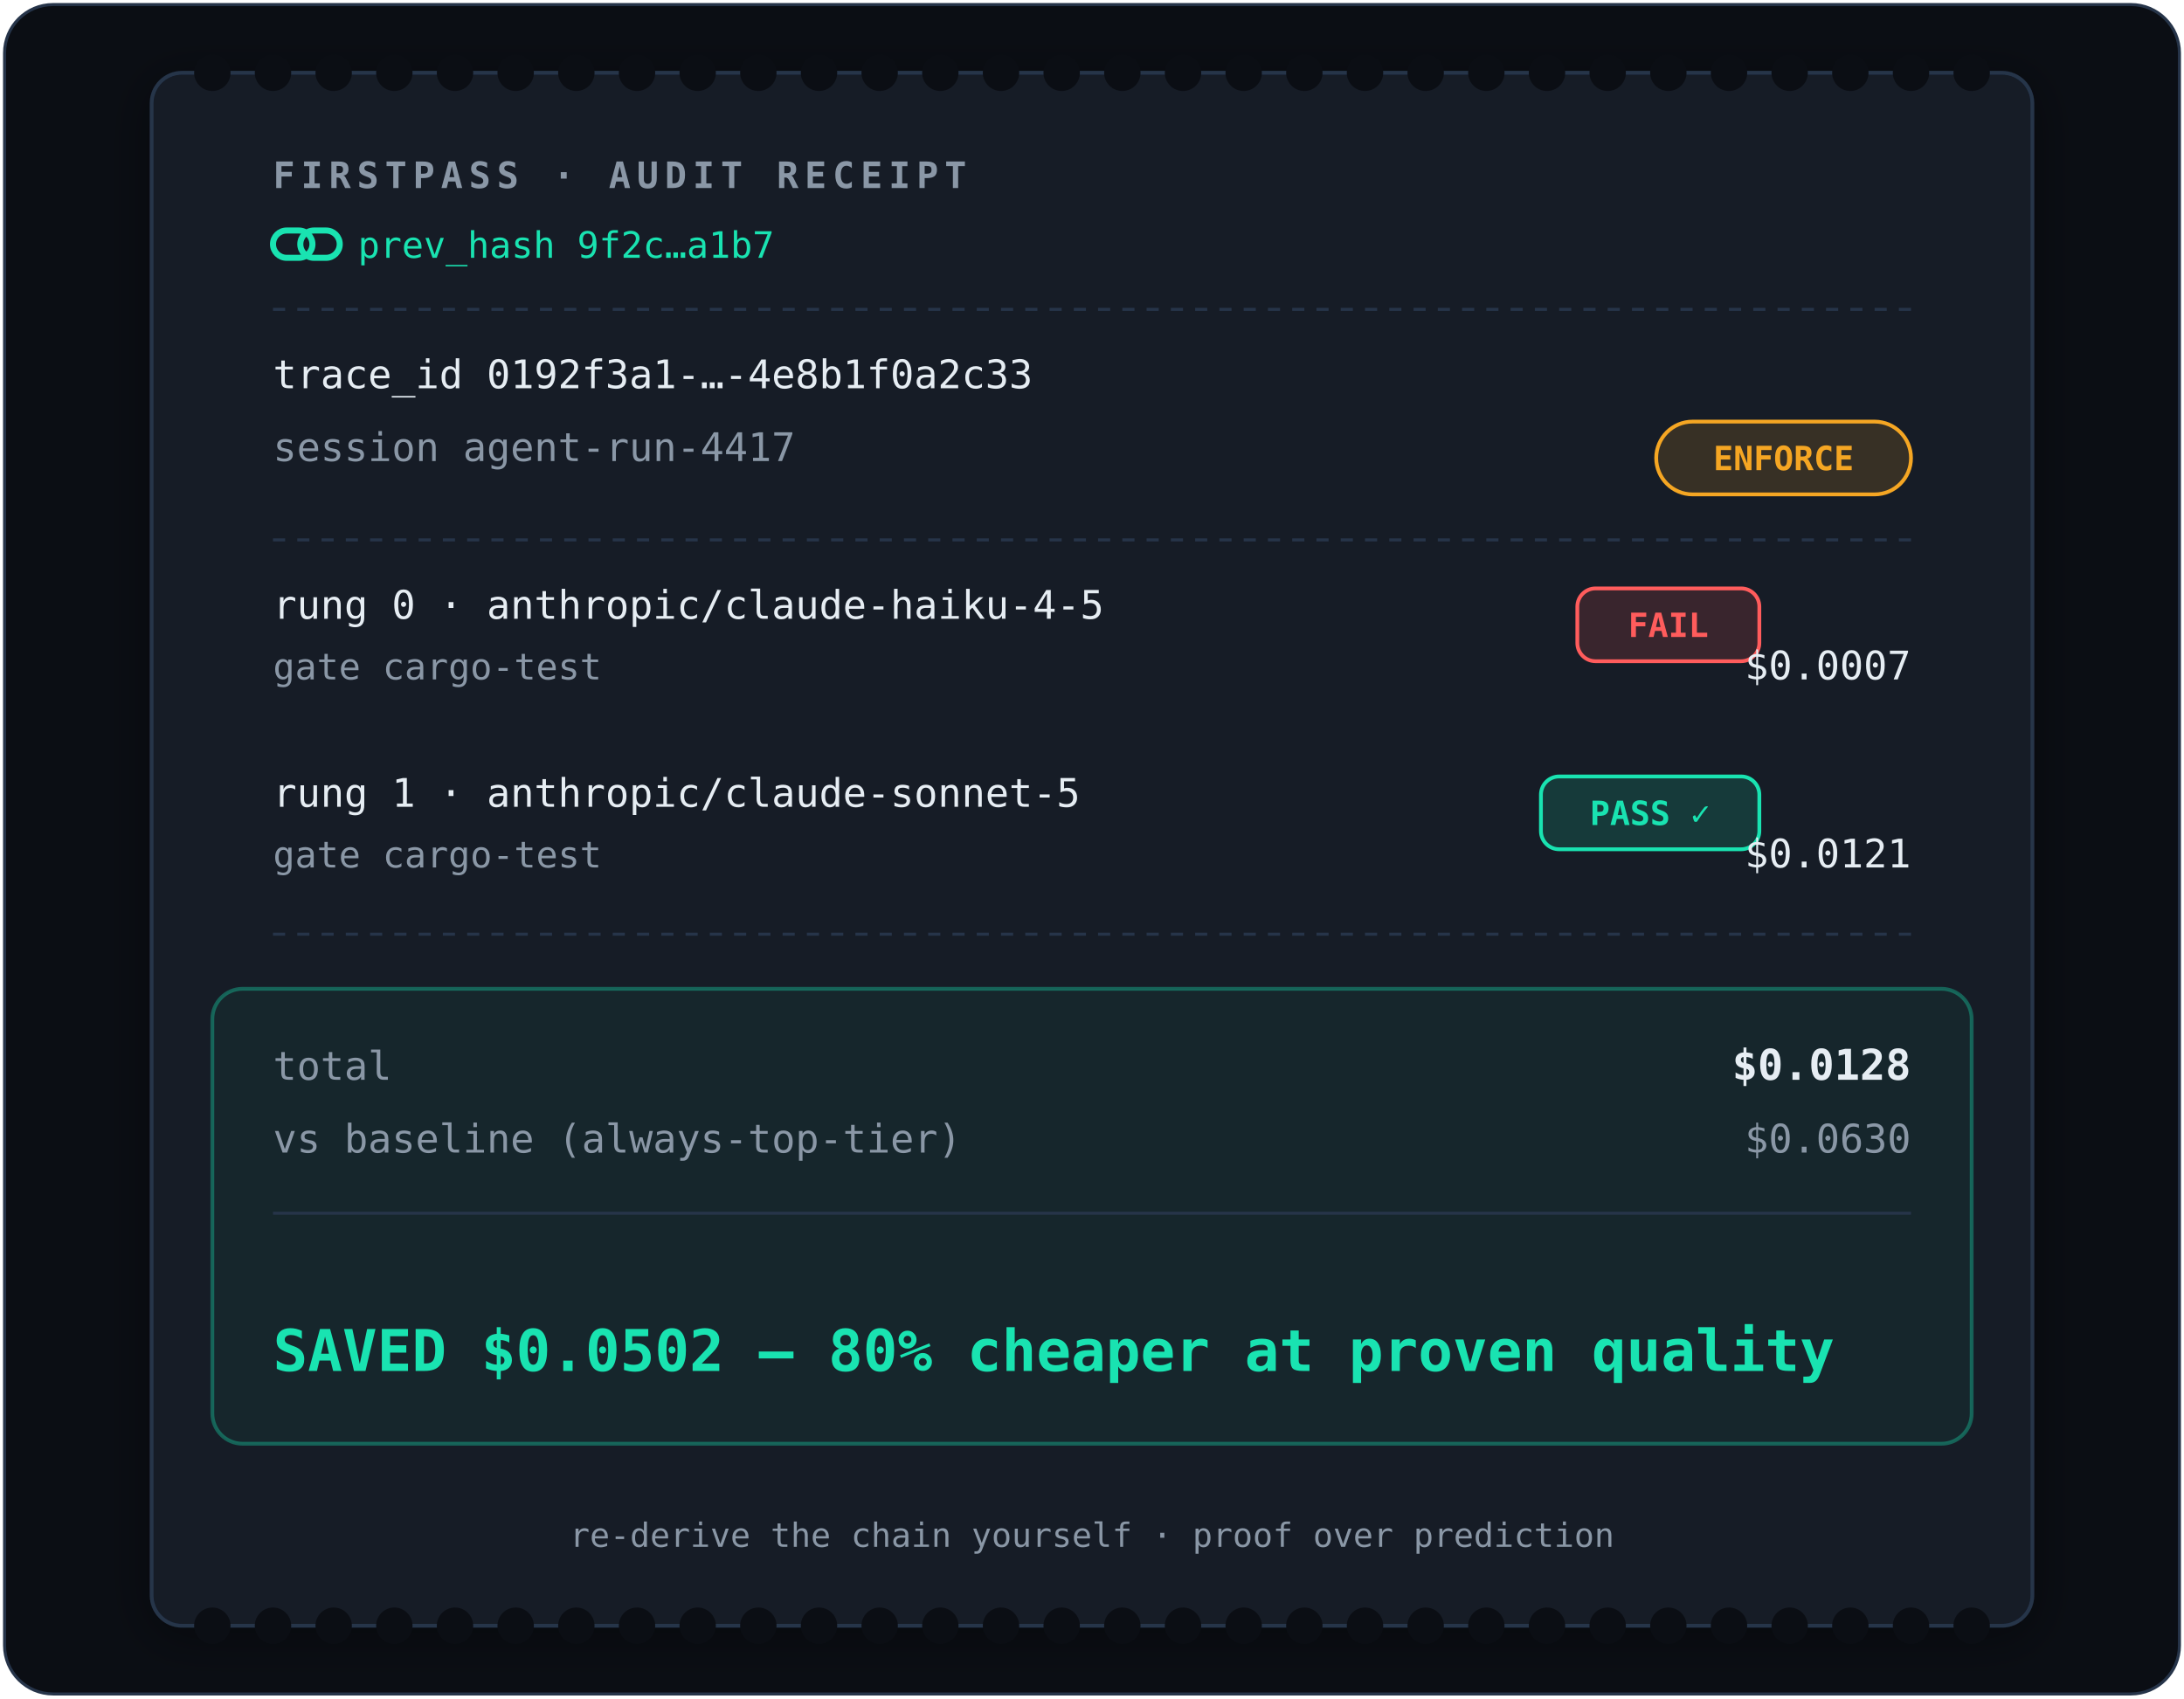
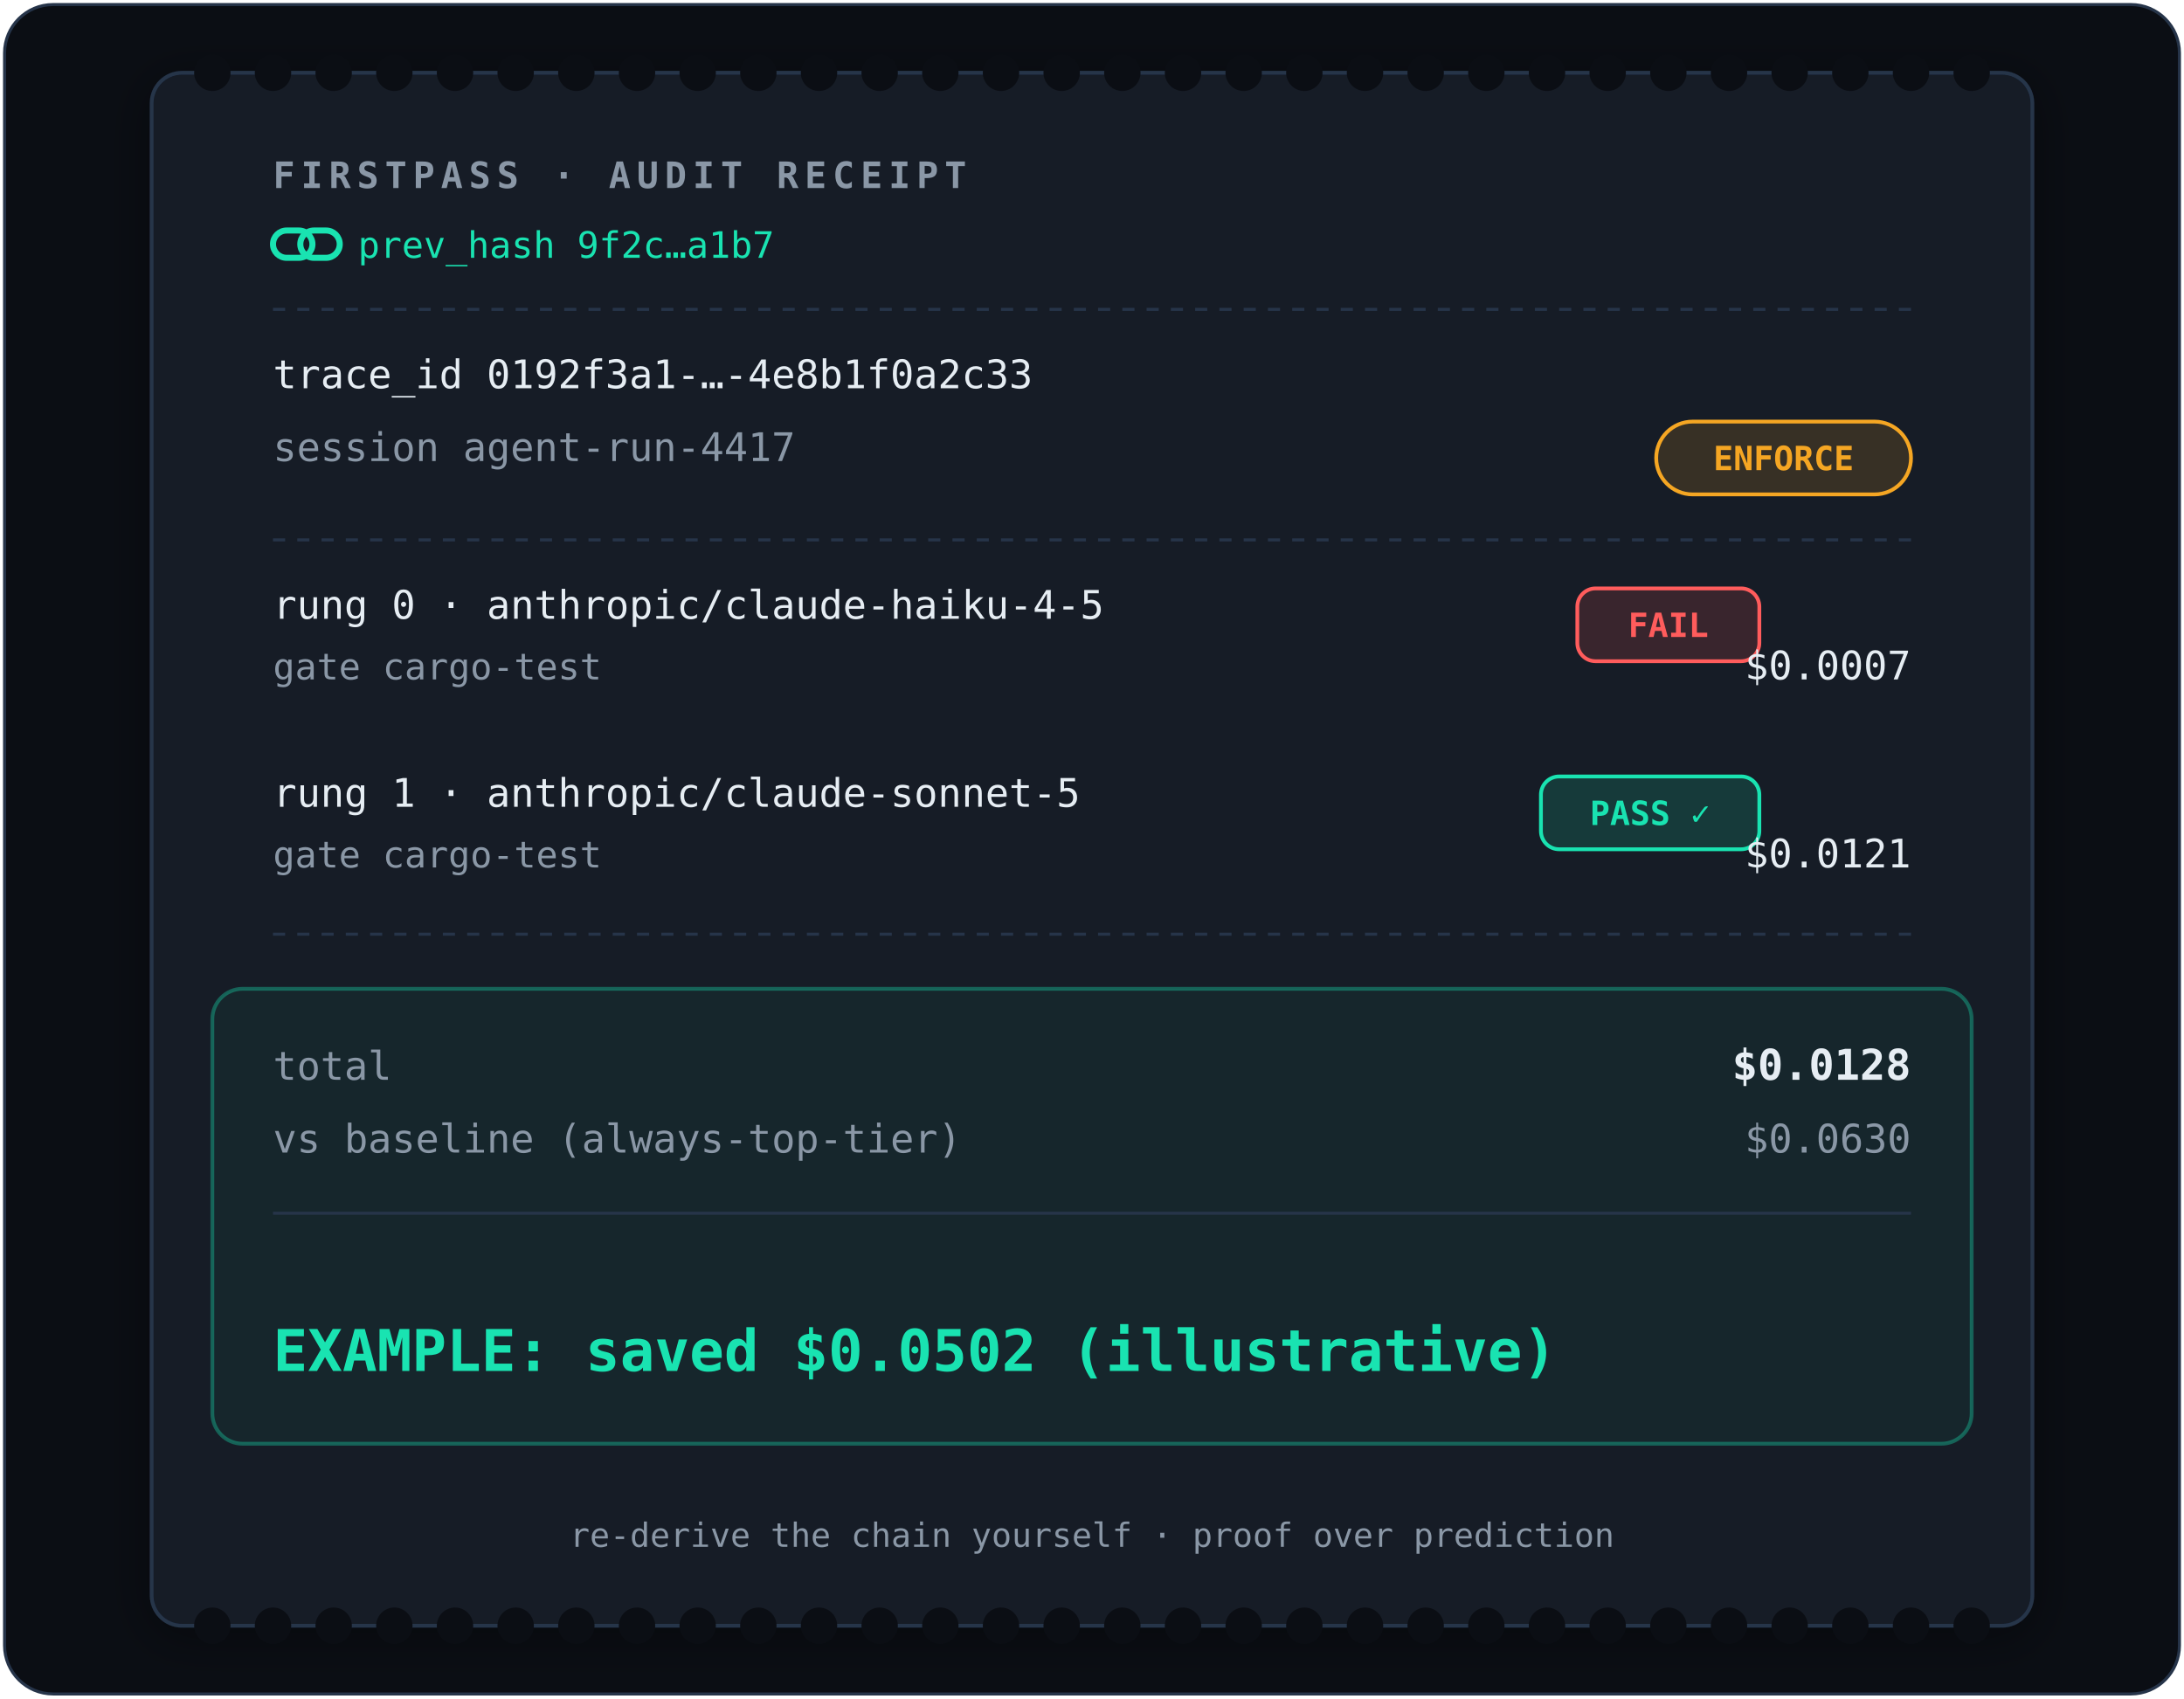
<svg xmlns="http://www.w3.org/2000/svg" viewBox="0 0 720 560" role="img" preserveAspectRatio="xMidYMid meet">
  <defs>
    <filter id="glow" x="-80%" y="-80%" width="260%" height="260%">
      <feGaussianBlur stdDeviation="3" result="blur" />
      <feMerge>
        <feMergeNode in="blur" />
        <feMergeNode in="SourceGraphic" />
      </feMerge>
    </filter>
    <filter id="cardShadow" x="-20%" y="-20%" width="140%" height="140%">
      <feDropShadow dx="0" dy="3" stdDeviation="8" flood-color="#000000" flood-opacity="0.4" />
    </filter>
    <linearGradient id="shimmerGrad" x1="0" y1="0" x2="1" y2="0">
      <stop offset="0" stop-color="#5EEACB" stop-opacity="0" />
      <stop offset="0.5" stop-color="#5EEACB" stop-opacity="0.85" />
      <stop offset="1" stop-color="#5EEACB" stop-opacity="0" />
    </linearGradient>
    <clipPath id="savedClip">
-       <text x="90" y="452" font-family="ui-monospace, SFMono-Regular, Menlo, monospace" font-size="19" font-weight="700">SAVED $0.0502 — 80% cheaper at proven quality</text>
+       <text x="90" y="452" font-family="ui-monospace, SFMono-Regular, Menlo, monospace" font-size="19" font-weight="700">EXAMPLE: saved $0.0502 (illustrative)</text>
    </clipPath>
  </defs>
  <rect x="1.5" y="1.5" width="717" height="557" rx="16" fill="#0B0E14" stroke="#263449" stroke-width="1" />
  <rect x="50" y="24" width="620" height="512" rx="10" fill="#121A26" stroke="#263449" stroke-width="1.25" filter="url(#cardShadow)" />
  <g fill="#0B0E14">
    <g id="perfTop">
      <circle cx="70" cy="24" r="6" />
      <circle cx="90" cy="24" r="6" />
      <circle cx="110" cy="24" r="6" />
      <circle cx="130" cy="24" r="6" />
      <circle cx="150" cy="24" r="6" />
      <circle cx="170" cy="24" r="6" />
      <circle cx="190" cy="24" r="6" />
      <circle cx="210" cy="24" r="6" />
      <circle cx="230" cy="24" r="6" />
      <circle cx="250" cy="24" r="6" />
      <circle cx="270" cy="24" r="6" />
      <circle cx="290" cy="24" r="6" />
      <circle cx="310" cy="24" r="6" />
      <circle cx="330" cy="24" r="6" />
      <circle cx="350" cy="24" r="6" />
      <circle cx="370" cy="24" r="6" />
      <circle cx="390" cy="24" r="6" />
      <circle cx="410" cy="24" r="6" />
      <circle cx="430" cy="24" r="6" />
      <circle cx="450" cy="24" r="6" />
      <circle cx="470" cy="24" r="6" />
      <circle cx="490" cy="24" r="6" />
      <circle cx="510" cy="24" r="6" />
      <circle cx="530" cy="24" r="6" />
      <circle cx="550" cy="24" r="6" />
      <circle cx="570" cy="24" r="6" />
      <circle cx="590" cy="24" r="6" />
      <circle cx="610" cy="24" r="6" />
      <circle cx="630" cy="24" r="6" />
      <circle cx="650" cy="24" r="6" />
    </g>
    <g id="perfBottom">
      <circle cx="70" cy="536" r="6" />
      <circle cx="90" cy="536" r="6" />
      <circle cx="110" cy="536" r="6" />
      <circle cx="130" cy="536" r="6" />
      <circle cx="150" cy="536" r="6" />
      <circle cx="170" cy="536" r="6" />
      <circle cx="190" cy="536" r="6" />
      <circle cx="210" cy="536" r="6" />
      <circle cx="230" cy="536" r="6" />
      <circle cx="250" cy="536" r="6" />
      <circle cx="270" cy="536" r="6" />
      <circle cx="290" cy="536" r="6" />
      <circle cx="310" cy="536" r="6" />
      <circle cx="330" cy="536" r="6" />
      <circle cx="350" cy="536" r="6" />
      <circle cx="370" cy="536" r="6" />
      <circle cx="390" cy="536" r="6" />
      <circle cx="410" cy="536" r="6" />
      <circle cx="430" cy="536" r="6" />
      <circle cx="450" cy="536" r="6" />
      <circle cx="470" cy="536" r="6" />
      <circle cx="490" cy="536" r="6" />
      <circle cx="510" cy="536" r="6" />
      <circle cx="530" cy="536" r="6" />
      <circle cx="550" cy="536" r="6" />
      <circle cx="570" cy="536" r="6" />
      <circle cx="590" cy="536" r="6" />
      <circle cx="610" cy="536" r="6" />
      <circle cx="630" cy="536" r="6" />
      <circle cx="650" cy="536" r="6" />
    </g>
  </g>
  <text x="90" y="62" font-family="ui-monospace, SFMono-Regular, Menlo, monospace" font-size="12" font-weight="600" letter-spacing="2" fill="#8A97A6">FIRSTPASS · AUDIT RECEIPT</text>
  <g stroke="#19E3B1" stroke-width="2" fill="none">
    <rect x="90" y="76" width="13" height="9" rx="4.5" />
    <rect x="99" y="76" width="13" height="9" rx="4.5" />
  </g>
  <text x="118" y="85" font-family="ui-monospace, SFMono-Regular, Menlo, monospace" font-size="12" fill="#19E3B1">prev_hash 9f2c…a1b7</text>
  <line x1="90" y1="102" x2="630" y2="102" stroke="#263449" stroke-width="1" stroke-dasharray="4 4" />
  <text x="90" y="128" font-family="ui-monospace, SFMono-Regular, Menlo, monospace" font-size="13" fill="#E6EDF3">trace_id  0192f3a1-…-4e8b1f0a2c33</text>
  <text x="90" y="152" font-family="ui-monospace, SFMono-Regular, Menlo, monospace" font-size="13" fill="#8A97A6">session   agent-run-4417</text>
  <rect x="546" y="139" width="84" height="24" rx="12" fill="#F5A623" fill-opacity="0.15" stroke="#F5A623" stroke-width="1.25" />
  <text x="588" y="155" text-anchor="middle" font-family="ui-monospace, SFMono-Regular, Menlo, monospace" font-size="11" font-weight="700" fill="#F5A623">ENFORCE</text>
  <line x1="90" y1="178" x2="630" y2="178" stroke="#263449" stroke-width="1" stroke-dasharray="4 4" />
  <text x="90" y="204" font-family="ui-monospace, SFMono-Regular, Menlo, monospace" font-size="13" fill="#E6EDF3">rung 0 · anthropic/claude-haiku-4-5</text>
  <text x="90" y="224" font-family="ui-monospace, SFMono-Regular, Menlo, monospace" font-size="12" fill="#8A97A6">gate cargo-test</text>
  <rect x="520" y="194" width="60" height="24" rx="6" fill="#FF5C5C" fill-opacity="0.15" stroke="#FF5C5C" stroke-width="1.25" />
  <text x="550" y="210" text-anchor="middle" font-family="ui-monospace, SFMono-Regular, Menlo, monospace" font-size="11" font-weight="700" fill="#FF5C5C">FAIL</text>
  <text x="630" y="224" text-anchor="end" font-family="ui-monospace, SFMono-Regular, Menlo, monospace" font-size="13" fill="#E6EDF3">$0.0007</text>
  <text x="90" y="266" font-family="ui-monospace, SFMono-Regular, Menlo, monospace" font-size="13" fill="#E6EDF3">rung 1 · anthropic/claude-sonnet-5</text>
  <text x="90" y="286" font-family="ui-monospace, SFMono-Regular, Menlo, monospace" font-size="12" fill="#8A97A6">gate cargo-test</text>
  <rect x="508" y="256" width="72" height="24" rx="6" fill="#19E3B1" fill-opacity="0.15" stroke="#19E3B1" stroke-width="1.25" />
  <text x="544" y="272" text-anchor="middle" font-family="ui-monospace, SFMono-Regular, Menlo, monospace" font-size="11" font-weight="700" fill="#19E3B1">PASS ✓</text>
  <text x="630" y="286" text-anchor="end" font-family="ui-monospace, SFMono-Regular, Menlo, monospace" font-size="13" fill="#E6EDF3">$0.0121</text>
  <line x1="90" y1="308" x2="630" y2="308" stroke="#263449" stroke-width="1" stroke-dasharray="4 4" />
  <rect x="70" y="326" width="580" height="150" rx="10" fill="#19E3B1" fill-opacity="0.05" stroke="#19E3B1" stroke-opacity="0.35" stroke-width="1.25" />
  <text x="90" y="356" font-family="ui-monospace, SFMono-Regular, Menlo, monospace" font-size="13" fill="#8A97A6">total</text>
  <text x="630" y="356" text-anchor="end" font-family="ui-monospace, SFMono-Regular, Menlo, monospace" font-size="14" font-weight="700" fill="#E6EDF3">$0.0128</text>
  <text x="90" y="380" font-family="ui-monospace, SFMono-Regular, Menlo, monospace" font-size="13" fill="#8A97A6">vs baseline (always-top-tier)</text>
  <text x="630" y="380" text-anchor="end" font-family="ui-monospace, SFMono-Regular, Menlo, monospace" font-size="13" fill="#8A97A6">$0.0630</text>
  <line x1="90" y1="400" x2="630" y2="400" stroke="#263449" stroke-width="1" />
-   <text x="90" y="452" font-family="ui-monospace, SFMono-Regular, Menlo, monospace" font-size="19" font-weight="700" fill="#19E3B1">SAVED $0.0502 — 80% cheaper at proven quality</text>
+   <text x="90" y="452" font-family="ui-monospace, SFMono-Regular, Menlo, monospace" font-size="19" font-weight="700" fill="#19E3B1">EXAMPLE: saved $0.0502 (illustrative)</text>
  <g clip-path="url(#savedClip)">
    <rect x="-140" y="425" width="140" height="36" fill="url(#shimmerGrad)">
      <animate attributeName="x" values="-140;700" dur="4s" repeatCount="indefinite" />
    </rect>
  </g>
  <text x="360" y="510" text-anchor="middle" font-family="ui-monospace, SFMono-Regular, Menlo, monospace" font-size="11" fill="#8A97A6">re-derive the chain yourself · proof over prediction</text>
</svg>
